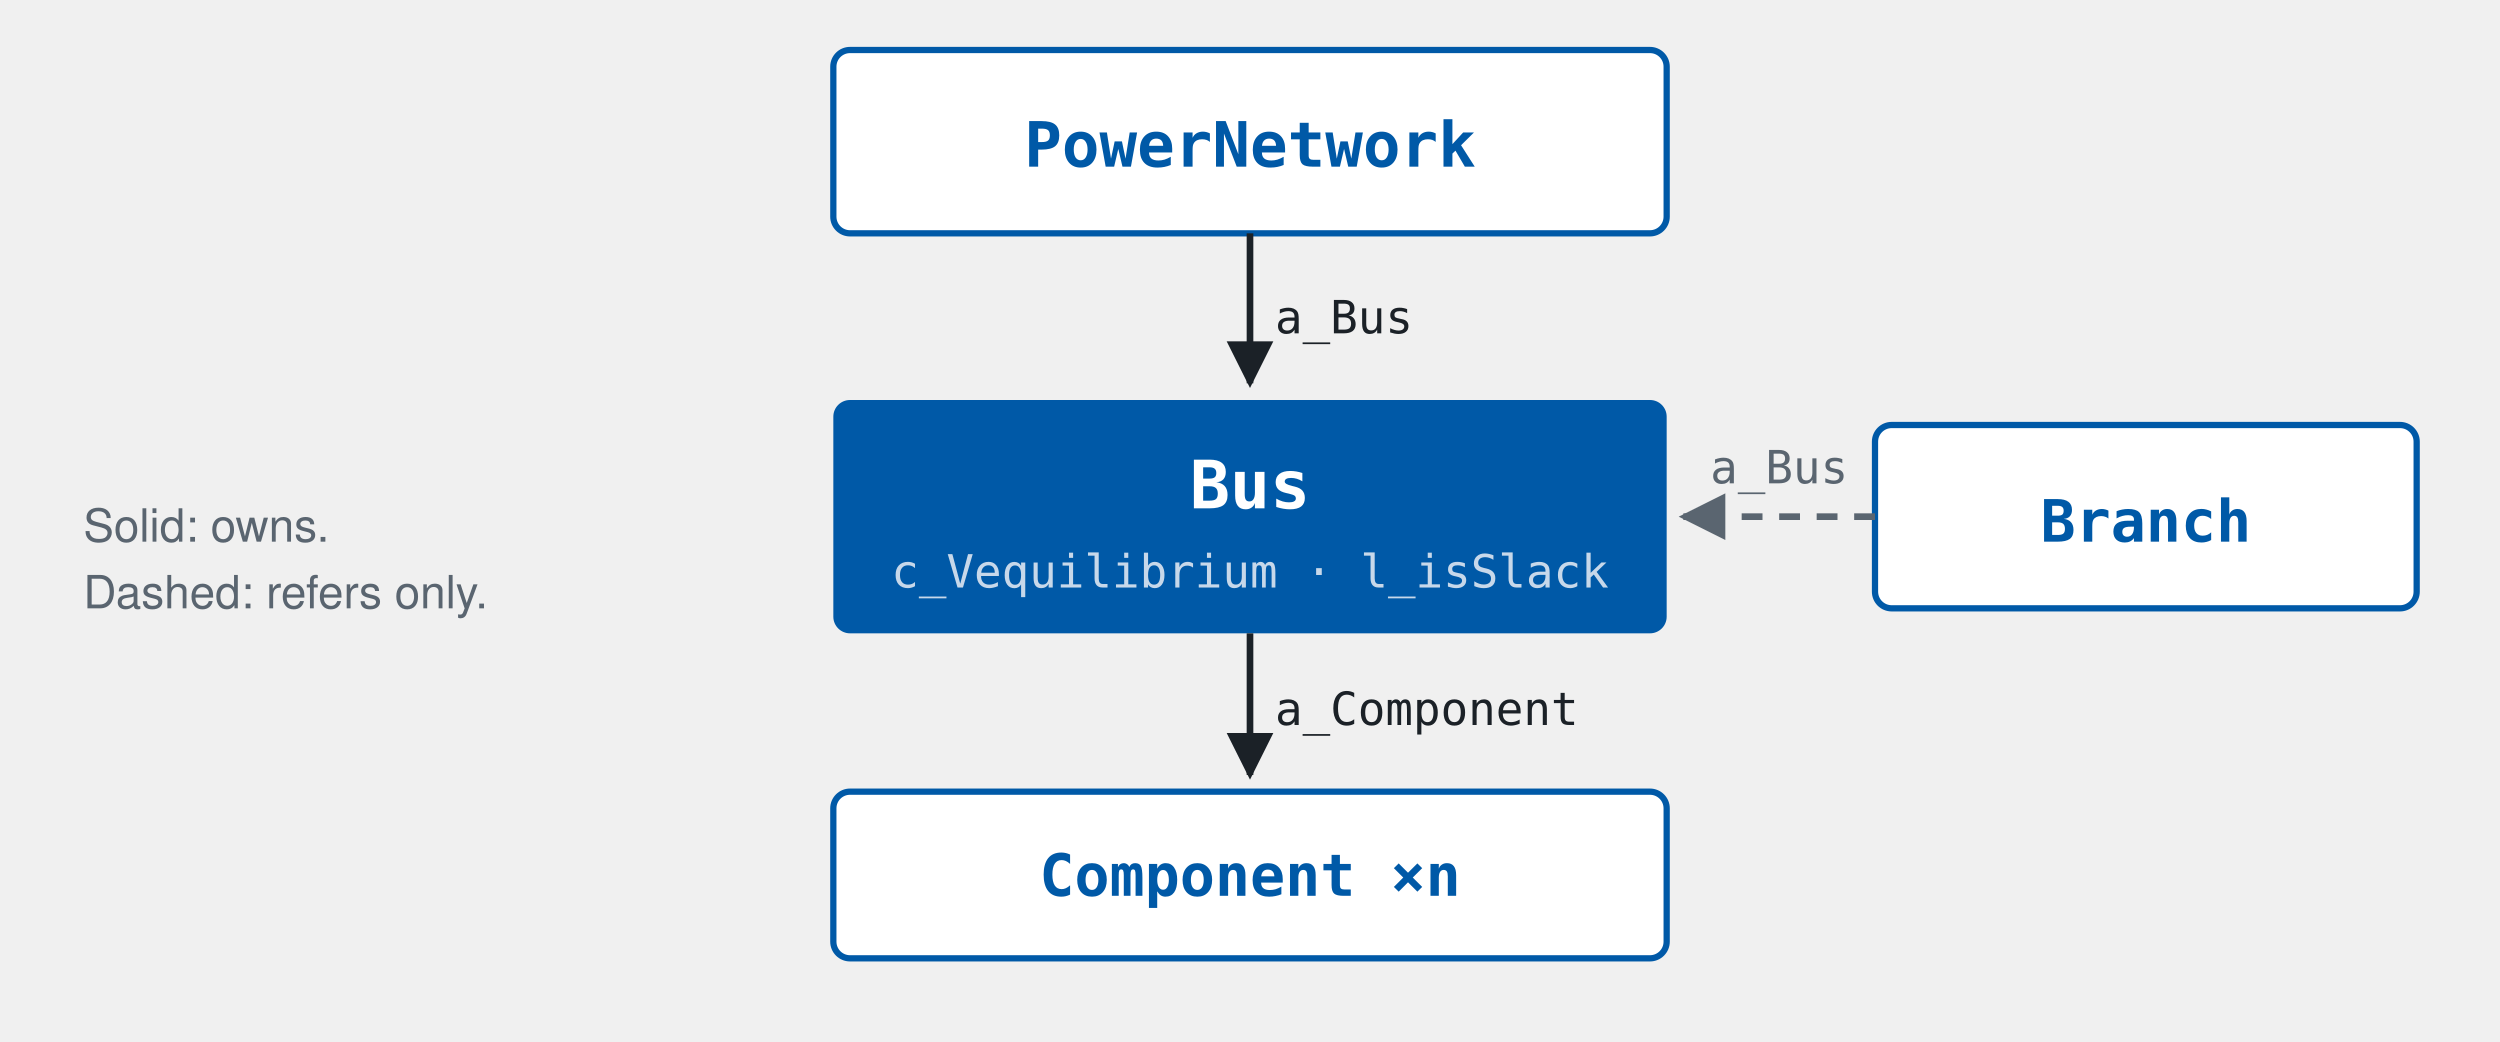
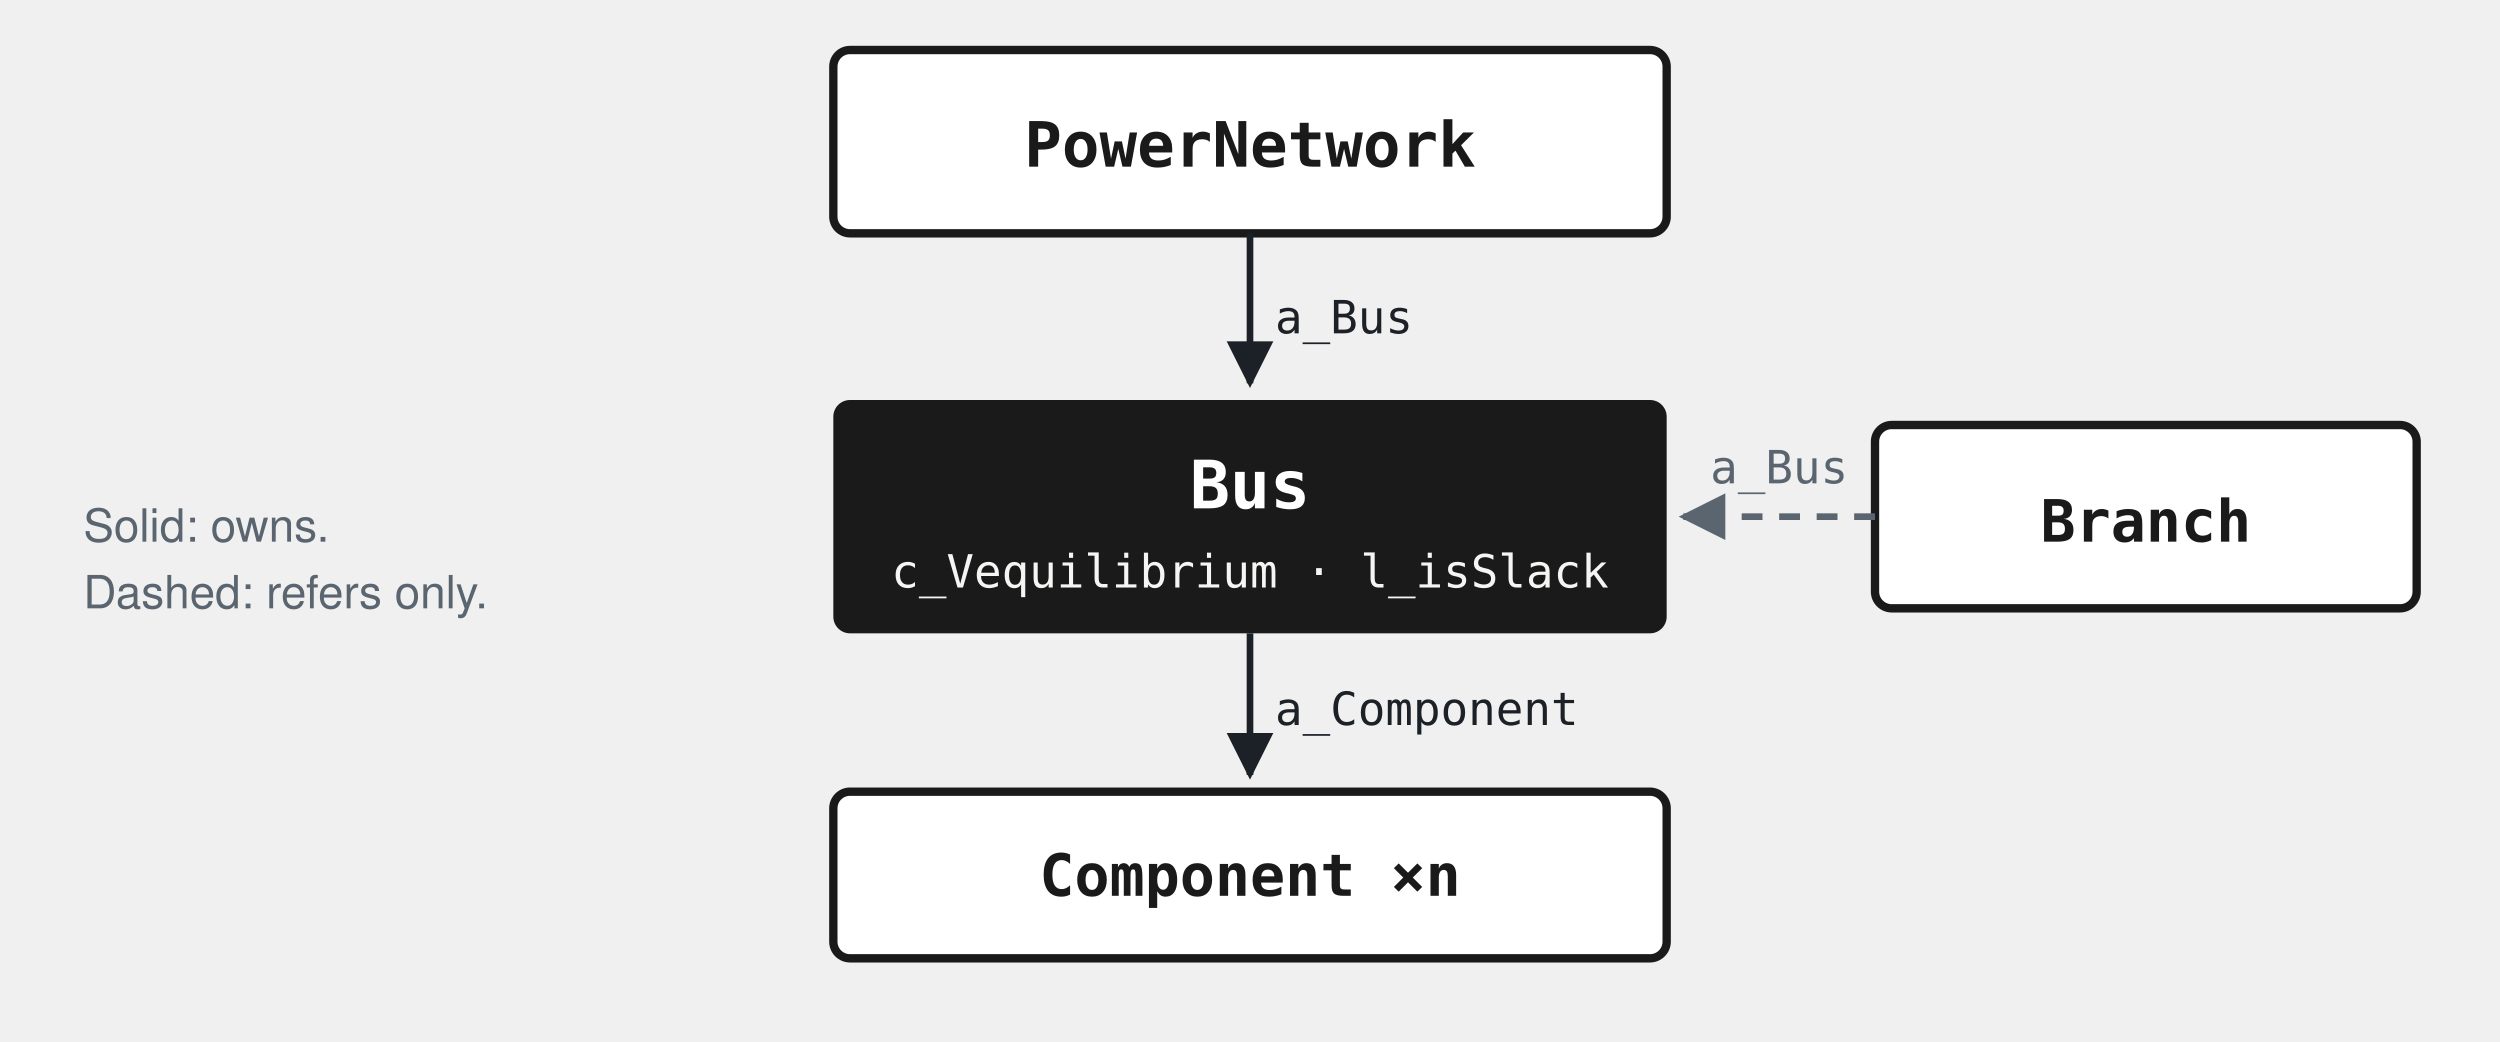
<svg xmlns="http://www.w3.org/2000/svg" font-family="-apple-system, BlinkMacSystemFont, 'Segoe UI', Helvetica, Arial, sans-serif" viewBox="0 0 600 250" role="img">
  <defs>
    <marker id="cl-ah" viewBox="0 0 10 10" refX="9" refY="5" markerWidth="7" markerHeight="7" orient="auto-start-reverse">
      <path d="M0 0L10 5L0 10z" style="fill:#1B2127" />
    </marker>
    <marker id="cl-ah-m" viewBox="0 0 10 10" refX="9" refY="5" markerWidth="7" markerHeight="7" orient="auto-start-reverse">
      <path d="M0 0L10 5L0 10z" style="fill:#5A6570" />
    </marker>
  </defs>
-   <rect x="200" y="12" width="200" height="44" rx="4" stroke-width="1.5" style="fill:#FFFFFF; stroke:#0059A7" />
-   <text x="300" y="40" text-anchor="middle" font-size="15" font-weight="bold" font-family="ui-monospace, SFMono-Regular, Menlo, Consolas, monospace" style="fill:#0059A7">PowerNetwork</text>
+   <rect x="200" y="12" width="200" height="44" rx="4" stroke-width="2" style="fill:#FFFFFF; stroke:#1A1A1A" />
+   <text x="300" y="40" text-anchor="middle" font-size="15" font-weight="bold" font-family="ui-monospace, SFMono-Regular, Menlo, Consolas, monospace" style="fill:#1A1A1A">PowerNetwork</text>
  <path d="M300 56V92" fill="none" stroke-width="1.6" marker-end="url(#cl-ah)" style="stroke:#1B2127" />
  <text x="306" y="80" font-size="11" font-family="ui-monospace, SFMono-Regular, Menlo, Consolas, monospace" style="fill:#1B2127">a_Bus</text>
-   <rect x="200" y="96" width="200" height="56" rx="4" style="fill:#0059A7" />
+   <rect x="200" y="96" width="200" height="56" rx="4" style="fill:#1A1A1A" />
  <text x="300" y="122" text-anchor="middle" font-size="16" font-weight="bold" font-family="ui-monospace, SFMono-Regular, Menlo, Consolas, monospace" style="fill:#FFFFFF">Bus</text>
-   <text x="300" y="141" text-anchor="middle" font-size="11" font-family="ui-monospace, SFMono-Regular, Menlo, Consolas, monospace" style="fill:#C7D8EA">c_Vequilibrium · l_isSlack</text>
-   <rect x="450" y="102" width="130" height="44" rx="4" stroke-width="1.5" style="fill:#FFFFFF; stroke:#0059A7" />
-   <text x="515" y="130" text-anchor="middle" font-size="14" font-weight="bold" font-family="ui-monospace, SFMono-Regular, Menlo, Consolas, monospace" style="fill:#0059A7">Branch</text>
+   <text x="300" y="141" text-anchor="middle" font-size="11" font-family="ui-monospace, SFMono-Regular, Menlo, Consolas, monospace" style="fill:#F5F5F4">c_Vequilibrium · l_isSlack</text>
+   <rect x="450" y="102" width="130" height="44" rx="4" stroke-width="2" style="fill:#FFFFFF; stroke:#1A1A1A" />
+   <text x="515" y="130" text-anchor="middle" font-size="14" font-weight="bold" font-family="ui-monospace, SFMono-Regular, Menlo, Consolas, monospace" style="fill:#1A1A1A">Branch</text>
  <path d="M450 124H404" fill="none" stroke-width="1.6" stroke-dasharray="5 4" marker-end="url(#cl-ah-m)" style="stroke:#5A6570" />
  <text x="427" y="116" text-anchor="middle" font-size="11" font-family="ui-monospace, SFMono-Regular, Menlo, Consolas, monospace" style="fill:#5A6570">a_Bus</text>
  <path d="M300 152V186" fill="none" stroke-width="1.6" marker-end="url(#cl-ah)" style="stroke:#1B2127" />
  <text x="306" y="174" font-size="11" font-family="ui-monospace, SFMono-Regular, Menlo, Consolas, monospace" style="fill:#1B2127">a_Component</text>
-   <rect x="200" y="190" width="200" height="40" rx="4" stroke-width="1.5" style="fill:#FFFFFF; stroke:#0059A7" />
-   <text x="300" y="215" text-anchor="middle" font-size="14" font-weight="bold" font-family="ui-monospace, SFMono-Regular, Menlo, Consolas, monospace" style="fill:#0059A7">Component ×n</text>
+   <rect x="200" y="190" width="200" height="40" rx="4" stroke-width="2" style="fill:#FFFFFF; stroke:#1A1A1A" />
+   <text x="300" y="215" text-anchor="middle" font-size="14" font-weight="bold" font-family="ui-monospace, SFMono-Regular, Menlo, Consolas, monospace" style="fill:#1A1A1A">Component ×n</text>
  <text x="20" y="130" font-size="11" style="fill:#5A6570">Solid: owns.</text>
  <text x="20" y="146" font-size="11" style="fill:#5A6570">Dashed: refers only.</text>
</svg>
